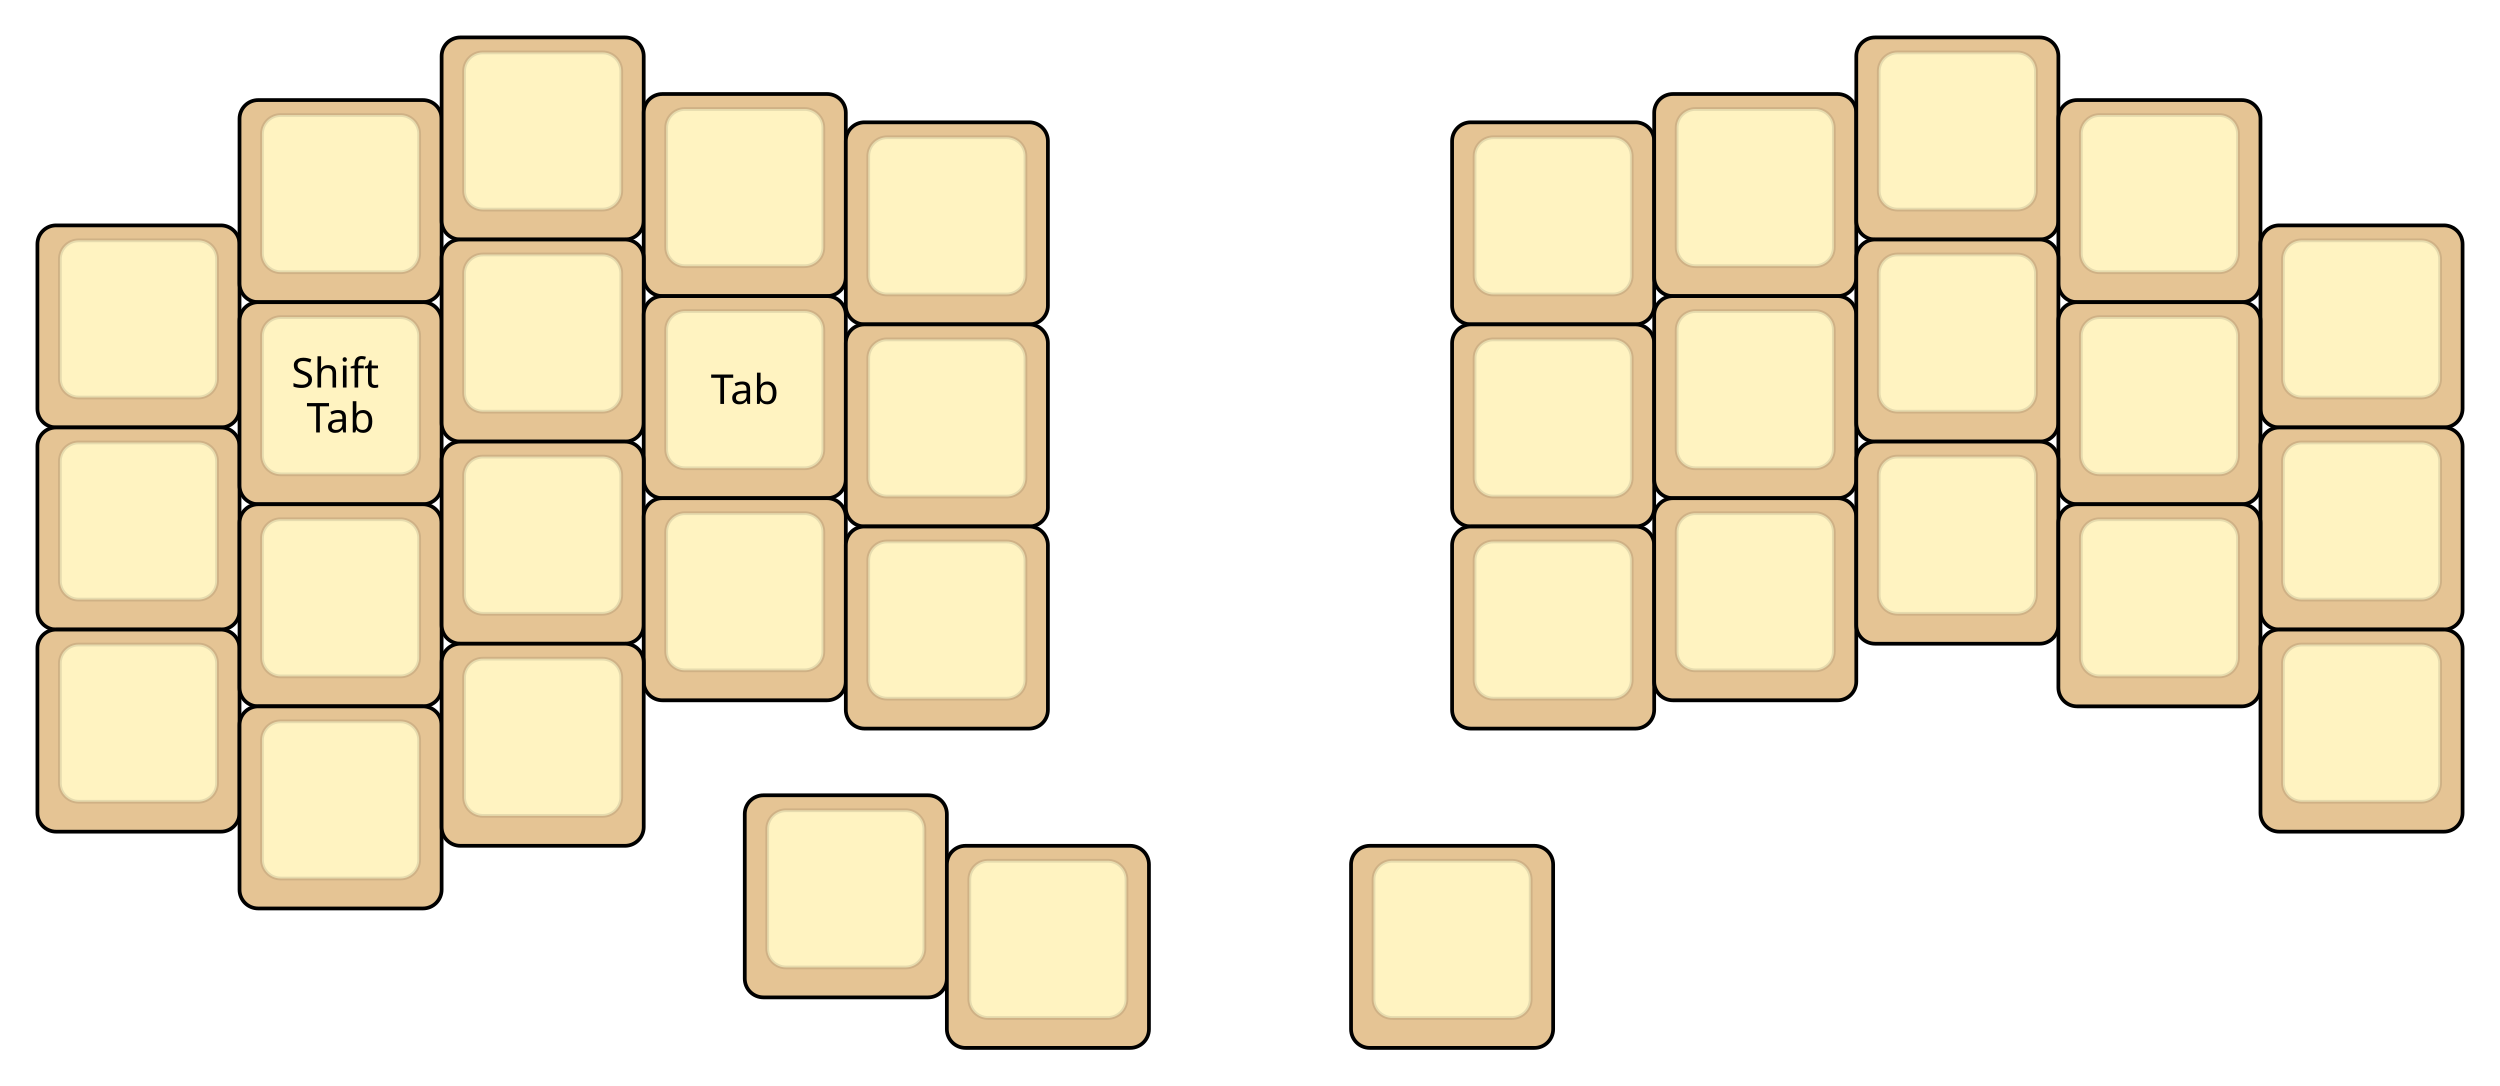
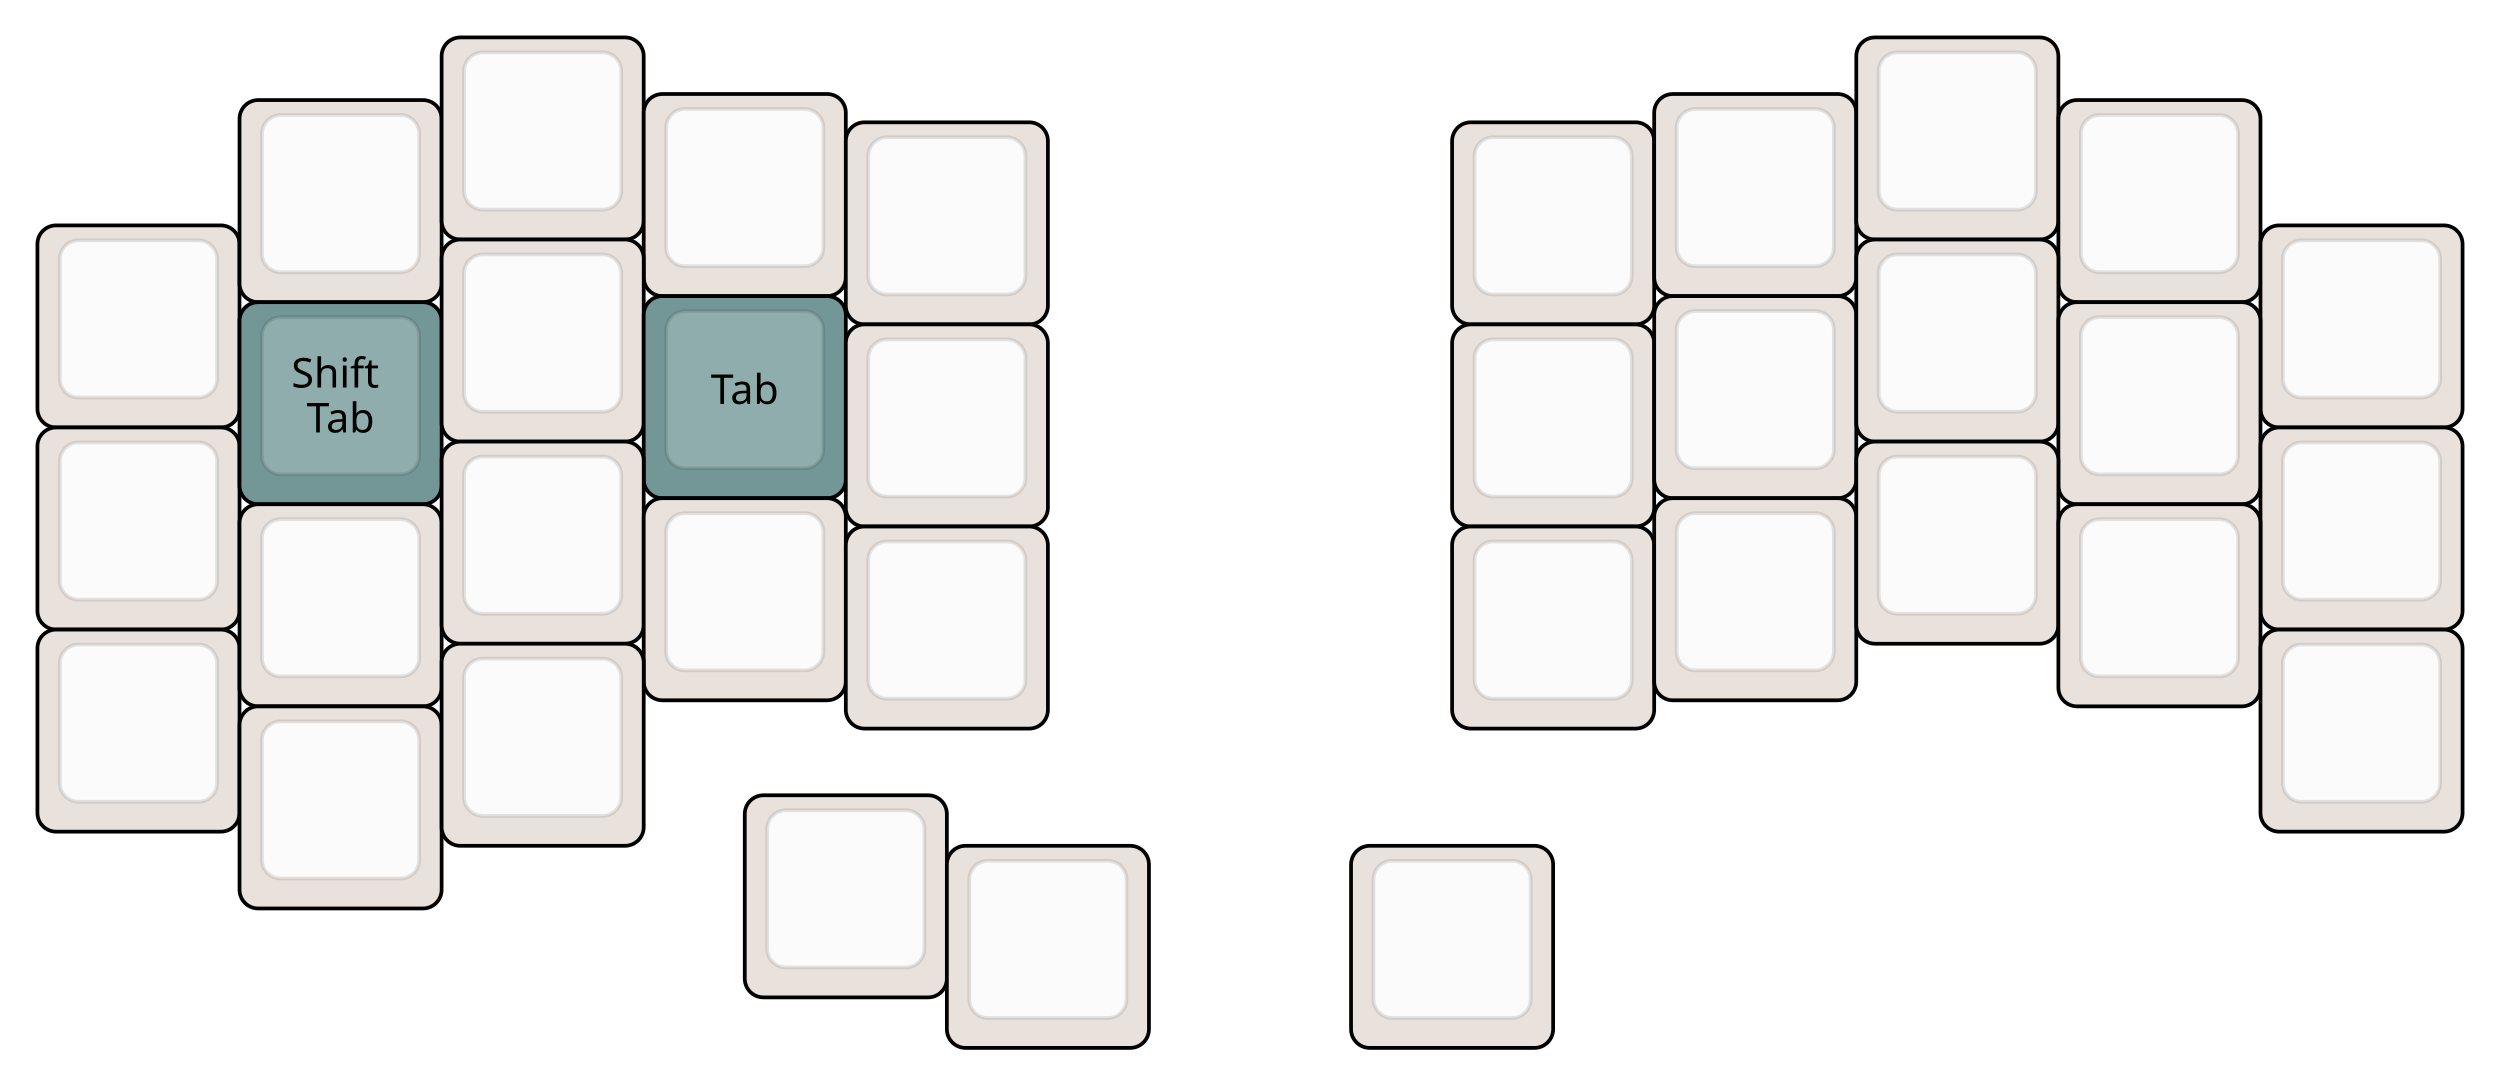
<svg xmlns="http://www.w3.org/2000/svg" width="668px" height="290x" viewBox="0 0 668 290">
  <style type="text/css">
    .keycap .border { stroke: black; stroke-width: 1; }
    .keycap .inner.border { stroke: rgba(0,0,0,.1); }
    .keycap { font-family: sans-serif; font-size: 11px}
    .keycap .sub { font-size: 9px}
  </style>
  <g class="keycap blank">
-     <rect x="10" y="60.22" width="54" height="54" rx="5" fill="#e5c494" class="outer border" />
-     <rect x="16" y="64.22" width="42" height="42" rx="5" fill="#fff3c1" class="inner border" />
+     <rect x="10" y="60.22" width="54" height="54" rx="5" fill="#e9e1db" class="outer border" />
+     <rect x="16" y="64.22" width="42" height="42" rx="5" fill="#fcfbfb" class="inner border" />
  </g>
  <g class="keycap blank">
-     <rect x="64" y="26.74" width="54" height="54" rx="5" fill="#e5c494" class="outer border" />
-     <rect x="70" y="30.74" width="42" height="42" rx="5" fill="#fff3c1" class="inner border" />
+     <rect x="64" y="26.74" width="54" height="54" rx="5" fill="#e9e1db" class="outer border" />
+     <rect x="70" y="30.74" width="42" height="42" rx="5" fill="#fcfbfb" class="inner border" />
  </g>
  <g class="keycap blank">
-     <rect x="118" y="10" width="54" height="54" rx="5" fill="#e5c494" class="outer border" />
-     <rect x="124" y="14" width="42" height="42" rx="5" fill="#fff3c1" class="inner border" />
+     <rect x="118" y="10" width="54" height="54" rx="5" fill="#e9e1db" class="outer border" />
+     <rect x="124" y="14" width="42" height="42" rx="5" fill="#fcfbfb" class="inner border" />
  </g>
  <g class="keycap blank">
-     <rect x="172" y="25.12" width="54" height="54" rx="5" fill="#e5c494" class="outer border" />
-     <rect x="178" y="29.12" width="42" height="42" rx="5" fill="#fff3c1" class="inner border" />
+     <rect x="172" y="25.12" width="54" height="54" rx="5" fill="#e9e1db" class="outer border" />
+     <rect x="178" y="29.12" width="42" height="42" rx="5" fill="#fcfbfb" class="inner border" />
  </g>
  <g class="keycap blank">
-     <rect x="226" y="32.68" width="54" height="54" rx="5" fill="#e5c494" class="outer border" />
-     <rect x="232" y="36.68" width="42" height="42" rx="5" fill="#fff3c1" class="inner border" />
+     <rect x="226" y="32.68" width="54" height="54" rx="5" fill="#e9e1db" class="outer border" />
+     <rect x="232" y="36.68" width="42" height="42" rx="5" fill="#fcfbfb" class="inner border" />
  </g>
  <g class="keycap blank">
-     <rect x="388" y="32.68" width="54" height="54" rx="5" fill="#e5c494" class="outer border" />
-     <rect x="394" y="36.68" width="42" height="42" rx="5" fill="#fff3c1" class="inner border" />
+     <rect x="388" y="32.68" width="54" height="54" rx="5" fill="#e9e1db" class="outer border" />
+     <rect x="394" y="36.68" width="42" height="42" rx="5" fill="#fcfbfb" class="inner border" />
  </g>
  <g class="keycap blank">
-     <rect x="442" y="25.12" width="54" height="54" rx="5" fill="#e5c494" class="outer border" />
-     <rect x="448" y="29.12" width="42" height="42" rx="5" fill="#fff3c1" class="inner border" />
+     <rect x="442" y="25.12" width="54" height="54" rx="5" fill="#e9e1db" class="outer border" />
+     <rect x="448" y="29.12" width="42" height="42" rx="5" fill="#fcfbfb" class="inner border" />
  </g>
  <g class="keycap blank">
-     <rect x="496" y="10" width="54" height="54" rx="5" fill="#e5c494" class="outer border" />
-     <rect x="502" y="14" width="42" height="42" rx="5" fill="#fff3c1" class="inner border" />
+     <rect x="496" y="10" width="54" height="54" rx="5" fill="#e9e1db" class="outer border" />
+     <rect x="502" y="14" width="42" height="42" rx="5" fill="#fcfbfb" class="inner border" />
  </g>
  <g class="keycap blank">
-     <rect x="550" y="26.74" width="54" height="54" rx="5" fill="#e5c494" class="outer border" />
-     <rect x="556" y="30.74" width="42" height="42" rx="5" fill="#fff3c1" class="inner border" />
+     <rect x="550" y="26.74" width="54" height="54" rx="5" fill="#e9e1db" class="outer border" />
+     <rect x="556" y="30.74" width="42" height="42" rx="5" fill="#fcfbfb" class="inner border" />
  </g>
  <g class="keycap blank">
-     <rect x="604" y="60.22" width="54" height="54" rx="5" fill="#e5c494" class="outer border" />
-     <rect x="610" y="64.22" width="42" height="42" rx="5" fill="#fff3c1" class="inner border" />
+     <rect x="604" y="60.22" width="54" height="54" rx="5" fill="#e9e1db" class="outer border" />
+     <rect x="610" y="64.22" width="42" height="42" rx="5" fill="#fcfbfb" class="inner border" />
  </g>
  <g class="keycap blank">
-     <rect x="10" y="114.22" width="54" height="54" rx="5" fill="#e5c494" class="outer border" />
-     <rect x="16" y="118.22" width="42" height="42" rx="5" fill="#fff3c1" class="inner border" />
+     <rect x="10" y="114.22" width="54" height="54" rx="5" fill="#e9e1db" class="outer border" />
+     <rect x="16" y="118.22" width="42" height="42" rx="5" fill="#fcfbfb" class="inner border" />
  </g>
  <g class="keycap mod_implicit">
-     <rect x="64" y="80.74" width="54" height="54" rx="5" fill="#e5c494" class="outer border" />
-     <rect x="70" y="84.74" width="42" height="42" rx="5" fill="#fff3c1" class="inner border" />
+     <rect x="64" y="80.74" width="54" height="54" rx="5" fill="#739797" class="outer border" />
+     <rect x="70" y="84.74" width="42" height="42" rx="5" fill="#90adad" class="inner border" />
    <text x="91" y="99.74" text-anchor="middle" dominant-baseline="middle" class="main">
      <tspan x="91" dy="0">Shift</tspan>
      <tspan x="91" dy="12">Tab</tspan>
    </text>
  </g>
  <g class="keycap blank">
-     <rect x="118" y="64" width="54" height="54" rx="5" fill="#e5c494" class="outer border" />
-     <rect x="124" y="68" width="42" height="42" rx="5" fill="#fff3c1" class="inner border" />
+     <rect x="118" y="64" width="54" height="54" rx="5" fill="#e9e1db" class="outer border" />
+     <rect x="124" y="68" width="42" height="42" rx="5" fill="#fcfbfb" class="inner border" />
  </g>
  <g class="keycap mod_implicit">
-     <rect x="172" y="79.12" width="54" height="54" rx="5" fill="#e5c494" class="outer border" />
-     <rect x="178" y="83.12" width="42" height="42" rx="5" fill="#fff3c1" class="inner border" />
+     <rect x="172" y="79.12" width="54" height="54" rx="5" fill="#739797" class="outer border" />
+     <rect x="178" y="83.12" width="42" height="42" rx="5" fill="#90adad" class="inner border" />
    <text x="199" y="104.12" text-anchor="middle" dominant-baseline="middle" class="main">
      <tspan x="199" dy="0">Tab</tspan>
    </text>
  </g>
  <g class="keycap blank">
-     <rect x="226" y="86.68" width="54" height="54" rx="5" fill="#e5c494" class="outer border" />
-     <rect x="232" y="90.68" width="42" height="42" rx="5" fill="#fff3c1" class="inner border" />
+     <rect x="226" y="86.68" width="54" height="54" rx="5" fill="#e9e1db" class="outer border" />
+     <rect x="232" y="90.68" width="42" height="42" rx="5" fill="#fcfbfb" class="inner border" />
  </g>
  <g class="keycap blank">
-     <rect x="388" y="86.68" width="54" height="54" rx="5" fill="#e5c494" class="outer border" />
-     <rect x="394" y="90.68" width="42" height="42" rx="5" fill="#fff3c1" class="inner border" />
+     <rect x="388" y="86.68" width="54" height="54" rx="5" fill="#e9e1db" class="outer border" />
+     <rect x="394" y="90.68" width="42" height="42" rx="5" fill="#fcfbfb" class="inner border" />
  </g>
  <g class="keycap blank">
-     <rect x="442" y="79.12" width="54" height="54" rx="5" fill="#e5c494" class="outer border" />
-     <rect x="448" y="83.12" width="42" height="42" rx="5" fill="#fff3c1" class="inner border" />
+     <rect x="442" y="79.12" width="54" height="54" rx="5" fill="#e9e1db" class="outer border" />
+     <rect x="448" y="83.12" width="42" height="42" rx="5" fill="#fcfbfb" class="inner border" />
  </g>
  <g class="keycap blank">
-     <rect x="496" y="64" width="54" height="54" rx="5" fill="#e5c494" class="outer border" />
-     <rect x="502" y="68" width="42" height="42" rx="5" fill="#fff3c1" class="inner border" />
+     <rect x="496" y="64" width="54" height="54" rx="5" fill="#e9e1db" class="outer border" />
+     <rect x="502" y="68" width="42" height="42" rx="5" fill="#fcfbfb" class="inner border" />
  </g>
  <g class="keycap blank">
-     <rect x="550" y="80.74" width="54" height="54" rx="5" fill="#e5c494" class="outer border" />
-     <rect x="556" y="84.74" width="42" height="42" rx="5" fill="#fff3c1" class="inner border" />
+     <rect x="550" y="80.74" width="54" height="54" rx="5" fill="#e9e1db" class="outer border" />
+     <rect x="556" y="84.74" width="42" height="42" rx="5" fill="#fcfbfb" class="inner border" />
  </g>
  <g class="keycap blank">
-     <rect x="604" y="114.22" width="54" height="54" rx="5" fill="#e5c494" class="outer border" />
-     <rect x="610" y="118.22" width="42" height="42" rx="5" fill="#fff3c1" class="inner border" />
+     <rect x="604" y="114.22" width="54" height="54" rx="5" fill="#e9e1db" class="outer border" />
+     <rect x="610" y="118.22" width="42" height="42" rx="5" fill="#fcfbfb" class="inner border" />
  </g>
  <g class="keycap blank">
-     <rect x="10" y="168.22" width="54" height="54" rx="5" fill="#e5c494" class="outer border" />
-     <rect x="16" y="172.22" width="42" height="42" rx="5" fill="#fff3c1" class="inner border" />
+     <rect x="10" y="168.22" width="54" height="54" rx="5" fill="#e9e1db" class="outer border" />
+     <rect x="16" y="172.22" width="42" height="42" rx="5" fill="#fcfbfb" class="inner border" />
  </g>
  <g class="keycap blank">
-     <rect x="64" y="134.74" width="54" height="54" rx="5" fill="#e5c494" class="outer border" />
-     <rect x="70" y="138.74" width="42" height="42" rx="5" fill="#fff3c1" class="inner border" />
+     <rect x="64" y="134.74" width="54" height="54" rx="5" fill="#e9e1db" class="outer border" />
+     <rect x="70" y="138.74" width="42" height="42" rx="5" fill="#fcfbfb" class="inner border" />
  </g>
  <g class="keycap blank">
-     <rect x="118" y="118" width="54" height="54" rx="5" fill="#e5c494" class="outer border" />
-     <rect x="124" y="122" width="42" height="42" rx="5" fill="#fff3c1" class="inner border" />
+     <rect x="118" y="118" width="54" height="54" rx="5" fill="#e9e1db" class="outer border" />
+     <rect x="124" y="122" width="42" height="42" rx="5" fill="#fcfbfb" class="inner border" />
  </g>
  <g class="keycap blank">
-     <rect x="172" y="133.12" width="54" height="54" rx="5" fill="#e5c494" class="outer border" />
-     <rect x="178" y="137.12" width="42" height="42" rx="5" fill="#fff3c1" class="inner border" />
+     <rect x="172" y="133.12" width="54" height="54" rx="5" fill="#e9e1db" class="outer border" />
+     <rect x="178" y="137.12" width="42" height="42" rx="5" fill="#fcfbfb" class="inner border" />
  </g>
  <g class="keycap blank">
-     <rect x="226" y="140.68" width="54" height="54" rx="5" fill="#e5c494" class="outer border" />
-     <rect x="232" y="144.68" width="42" height="42" rx="5" fill="#fff3c1" class="inner border" />
+     <rect x="226" y="140.68" width="54" height="54" rx="5" fill="#e9e1db" class="outer border" />
+     <rect x="232" y="144.68" width="42" height="42" rx="5" fill="#fcfbfb" class="inner border" />
  </g>
  <g class="keycap blank">
-     <rect x="388" y="140.68" width="54" height="54" rx="5" fill="#e5c494" class="outer border" />
-     <rect x="394" y="144.68" width="42" height="42" rx="5" fill="#fff3c1" class="inner border" />
+     <rect x="388" y="140.68" width="54" height="54" rx="5" fill="#e9e1db" class="outer border" />
+     <rect x="394" y="144.68" width="42" height="42" rx="5" fill="#fcfbfb" class="inner border" />
  </g>
  <g class="keycap blank">
-     <rect x="442" y="133.12" width="54" height="54" rx="5" fill="#e5c494" class="outer border" />
-     <rect x="448" y="137.12" width="42" height="42" rx="5" fill="#fff3c1" class="inner border" />
+     <rect x="442" y="133.12" width="54" height="54" rx="5" fill="#e9e1db" class="outer border" />
+     <rect x="448" y="137.12" width="42" height="42" rx="5" fill="#fcfbfb" class="inner border" />
  </g>
  <g class="keycap blank">
-     <rect x="496" y="118" width="54" height="54" rx="5" fill="#e5c494" class="outer border" />
-     <rect x="502" y="122" width="42" height="42" rx="5" fill="#fff3c1" class="inner border" />
+     <rect x="496" y="118" width="54" height="54" rx="5" fill="#e9e1db" class="outer border" />
+     <rect x="502" y="122" width="42" height="42" rx="5" fill="#fcfbfb" class="inner border" />
  </g>
  <g class="keycap blank">
-     <rect x="550" y="134.74" width="54" height="54" rx="5" fill="#e5c494" class="outer border" />
-     <rect x="556" y="138.74" width="42" height="42" rx="5" fill="#fff3c1" class="inner border" />
+     <rect x="550" y="134.74" width="54" height="54" rx="5" fill="#e9e1db" class="outer border" />
+     <rect x="556" y="138.74" width="42" height="42" rx="5" fill="#fcfbfb" class="inner border" />
  </g>
  <g class="keycap blank">
-     <rect x="604" y="168.22" width="54" height="54" rx="5" fill="#e5c494" class="outer border" />
-     <rect x="610" y="172.22" width="42" height="42" rx="5" fill="#fff3c1" class="inner border" />
+     <rect x="604" y="168.22" width="54" height="54" rx="5" fill="#e9e1db" class="outer border" />
+     <rect x="610" y="172.22" width="42" height="42" rx="5" fill="#fcfbfb" class="inner border" />
  </g>
  <g class="keycap blank">
-     <rect x="64" y="188.74" width="54" height="54" rx="5" fill="#e5c494" class="outer border" />
-     <rect x="70" y="192.74" width="42" height="42" rx="5" fill="#fff3c1" class="inner border" />
+     <rect x="64" y="188.74" width="54" height="54" rx="5" fill="#e9e1db" class="outer border" />
+     <rect x="70" y="192.74" width="42" height="42" rx="5" fill="#fcfbfb" class="inner border" />
  </g>
  <g class="keycap blank">
-     <rect x="118" y="172" width="54" height="54" rx="5" fill="#e5c494" class="outer border" />
-     <rect x="124" y="176" width="42" height="42" rx="5" fill="#fff3c1" class="inner border" />
+     <rect x="118" y="172" width="54" height="54" rx="5" fill="#e9e1db" class="outer border" />
+     <rect x="124" y="176" width="42" height="42" rx="5" fill="#fcfbfb" class="inner border" />
  </g>
  <g class="keycap blank">
-     <rect x="199" y="212.5" width="54" height="54" rx="5" fill="#e5c494" class="outer border" />
-     <rect x="205" y="216.5" width="42" height="42" rx="5" fill="#fff3c1" class="inner border" />
+     <rect x="199" y="212.5" width="54" height="54" rx="5" fill="#e9e1db" class="outer border" />
+     <rect x="205" y="216.5" width="42" height="42" rx="5" fill="#fcfbfb" class="inner border" />
  </g>
  <g class="keycap blank">
-     <rect x="253" y="226" width="54" height="54" rx="5" fill="#e5c494" class="outer border" />
-     <rect x="259" y="230" width="42" height="42" rx="5" fill="#fff3c1" class="inner border" />
+     <rect x="253" y="226" width="54" height="54" rx="5" fill="#e9e1db" class="outer border" />
+     <rect x="259" y="230" width="42" height="42" rx="5" fill="#fcfbfb" class="inner border" />
  </g>
  <g class="keycap blank">
-     <rect x="361" y="226" width="54" height="54" rx="5" fill="#e5c494" class="outer border" />
-     <rect x="367" y="230" width="42" height="42" rx="5" fill="#fff3c1" class="inner border" />
+     <rect x="361" y="226" width="54" height="54" rx="5" fill="#e9e1db" class="outer border" />
+     <rect x="367" y="230" width="42" height="42" rx="5" fill="#fcfbfb" class="inner border" />
  </g>
</svg>
